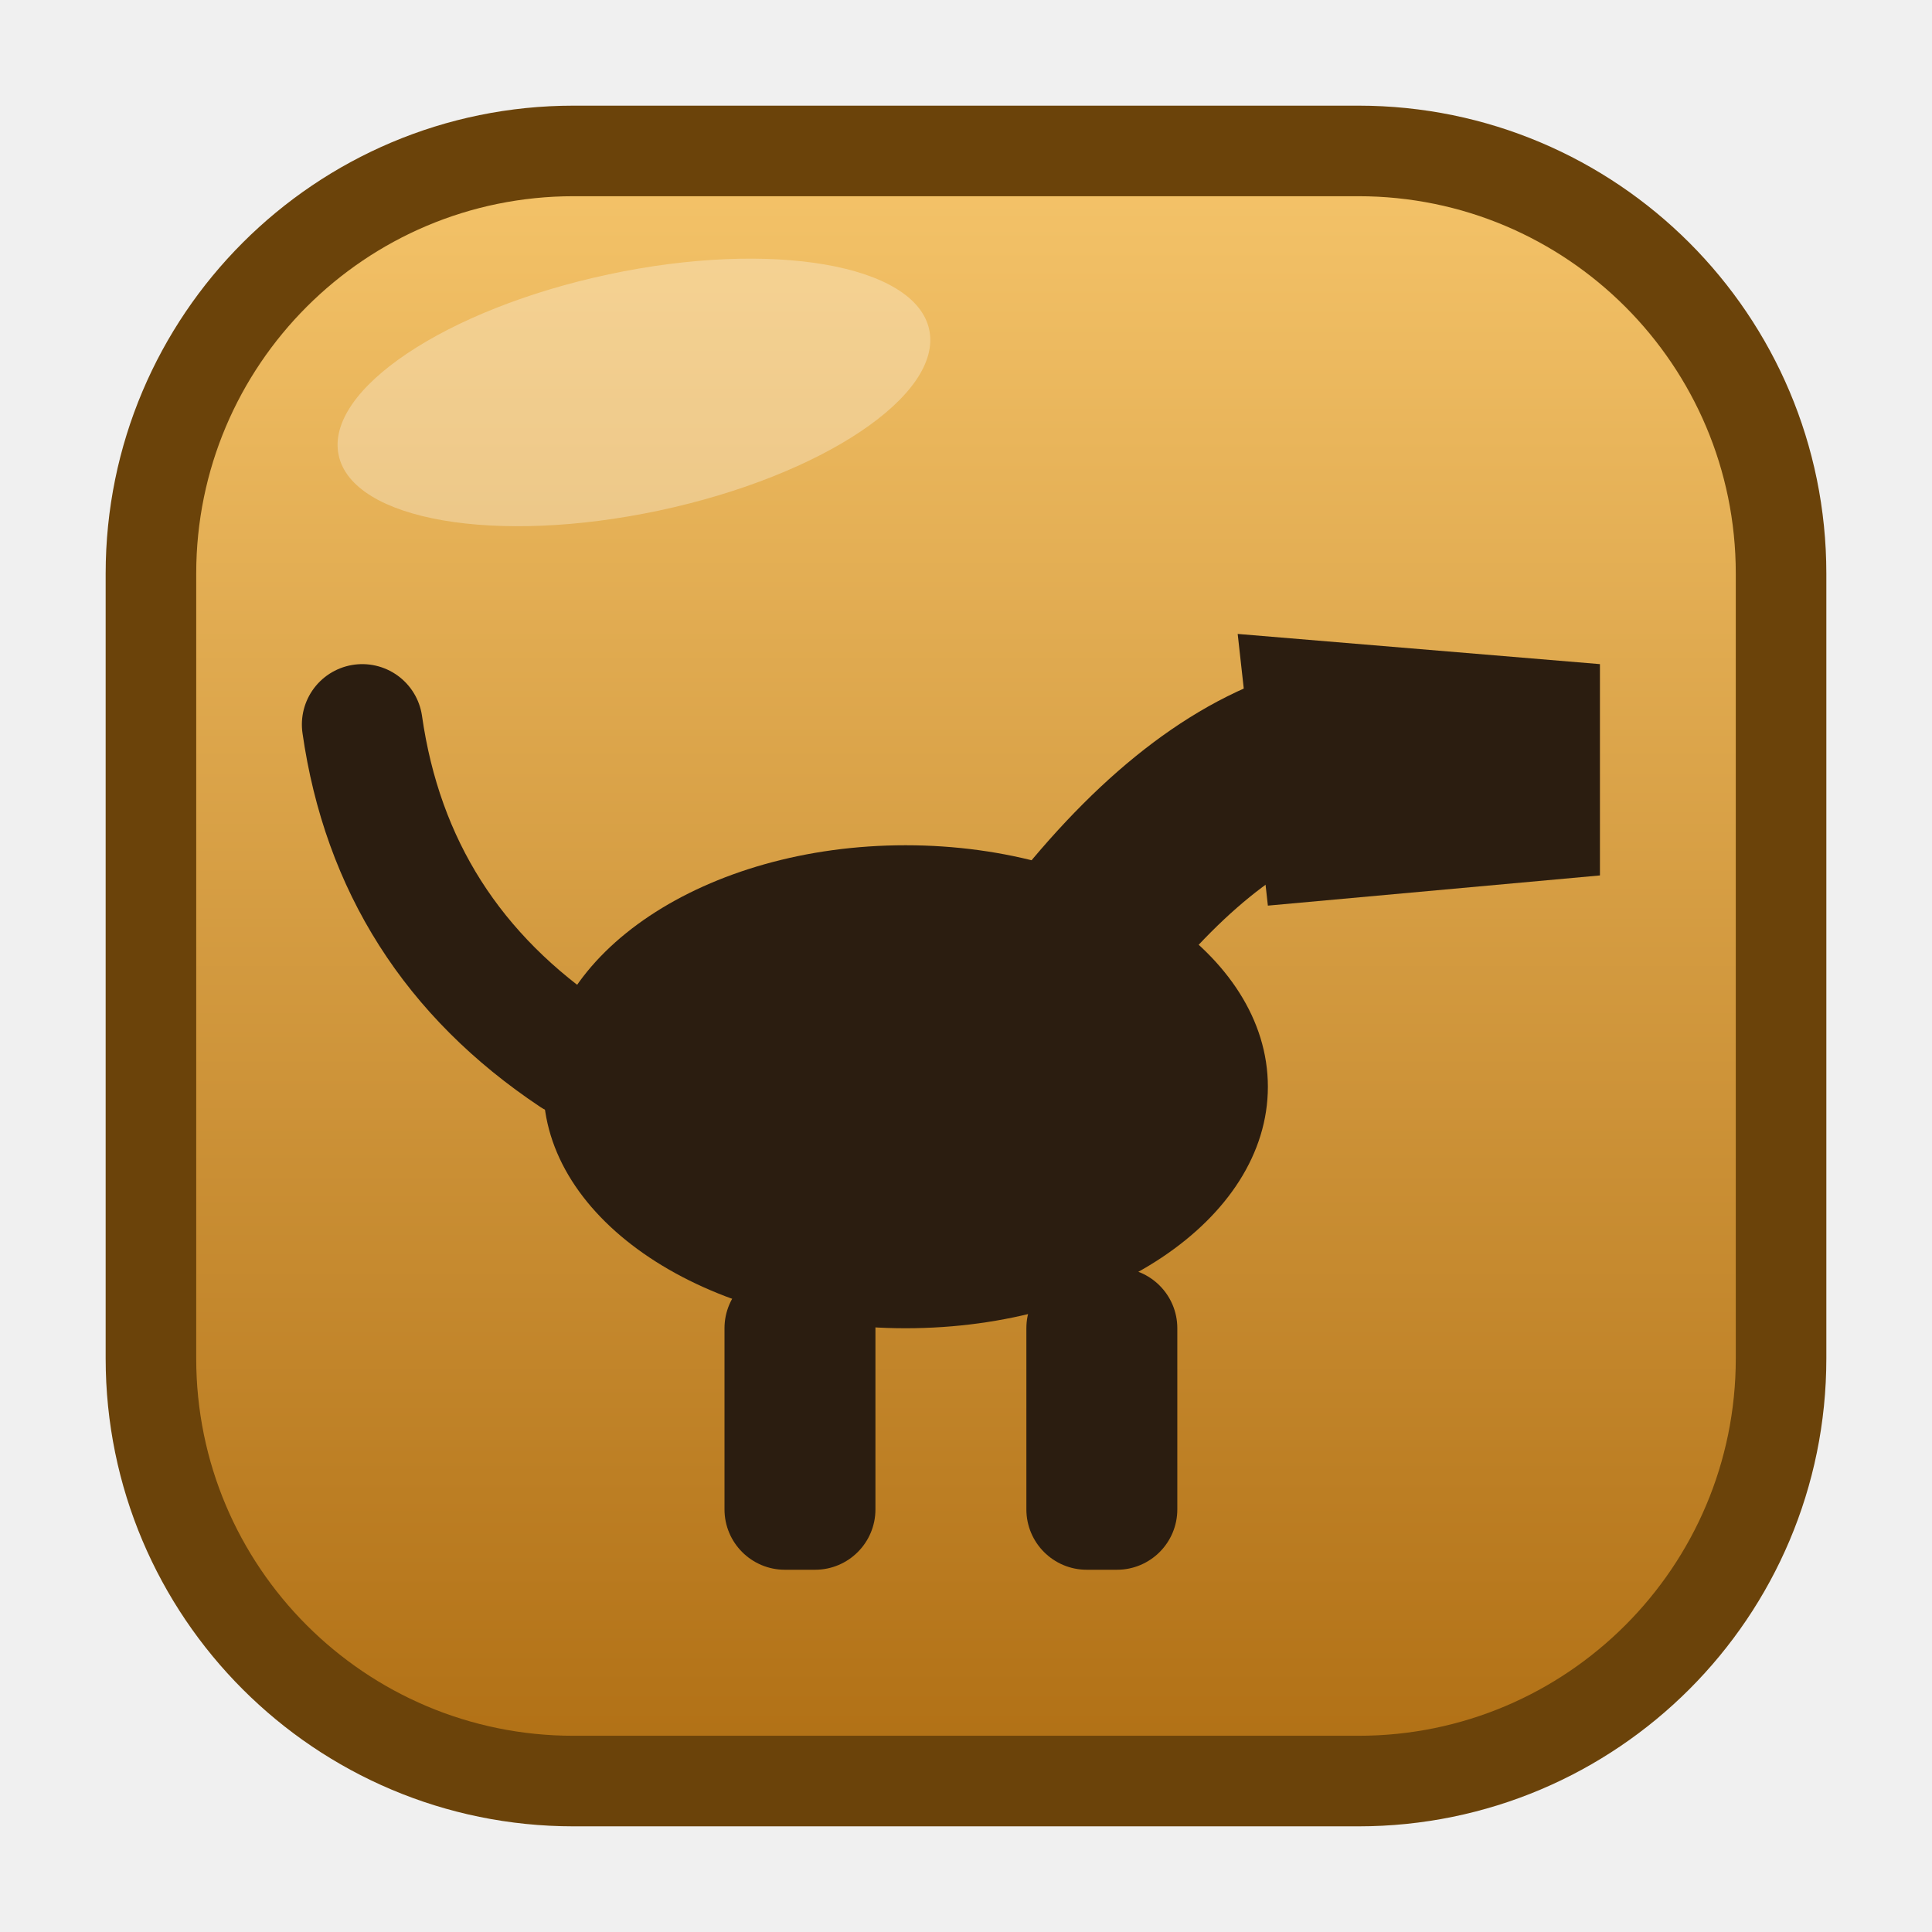
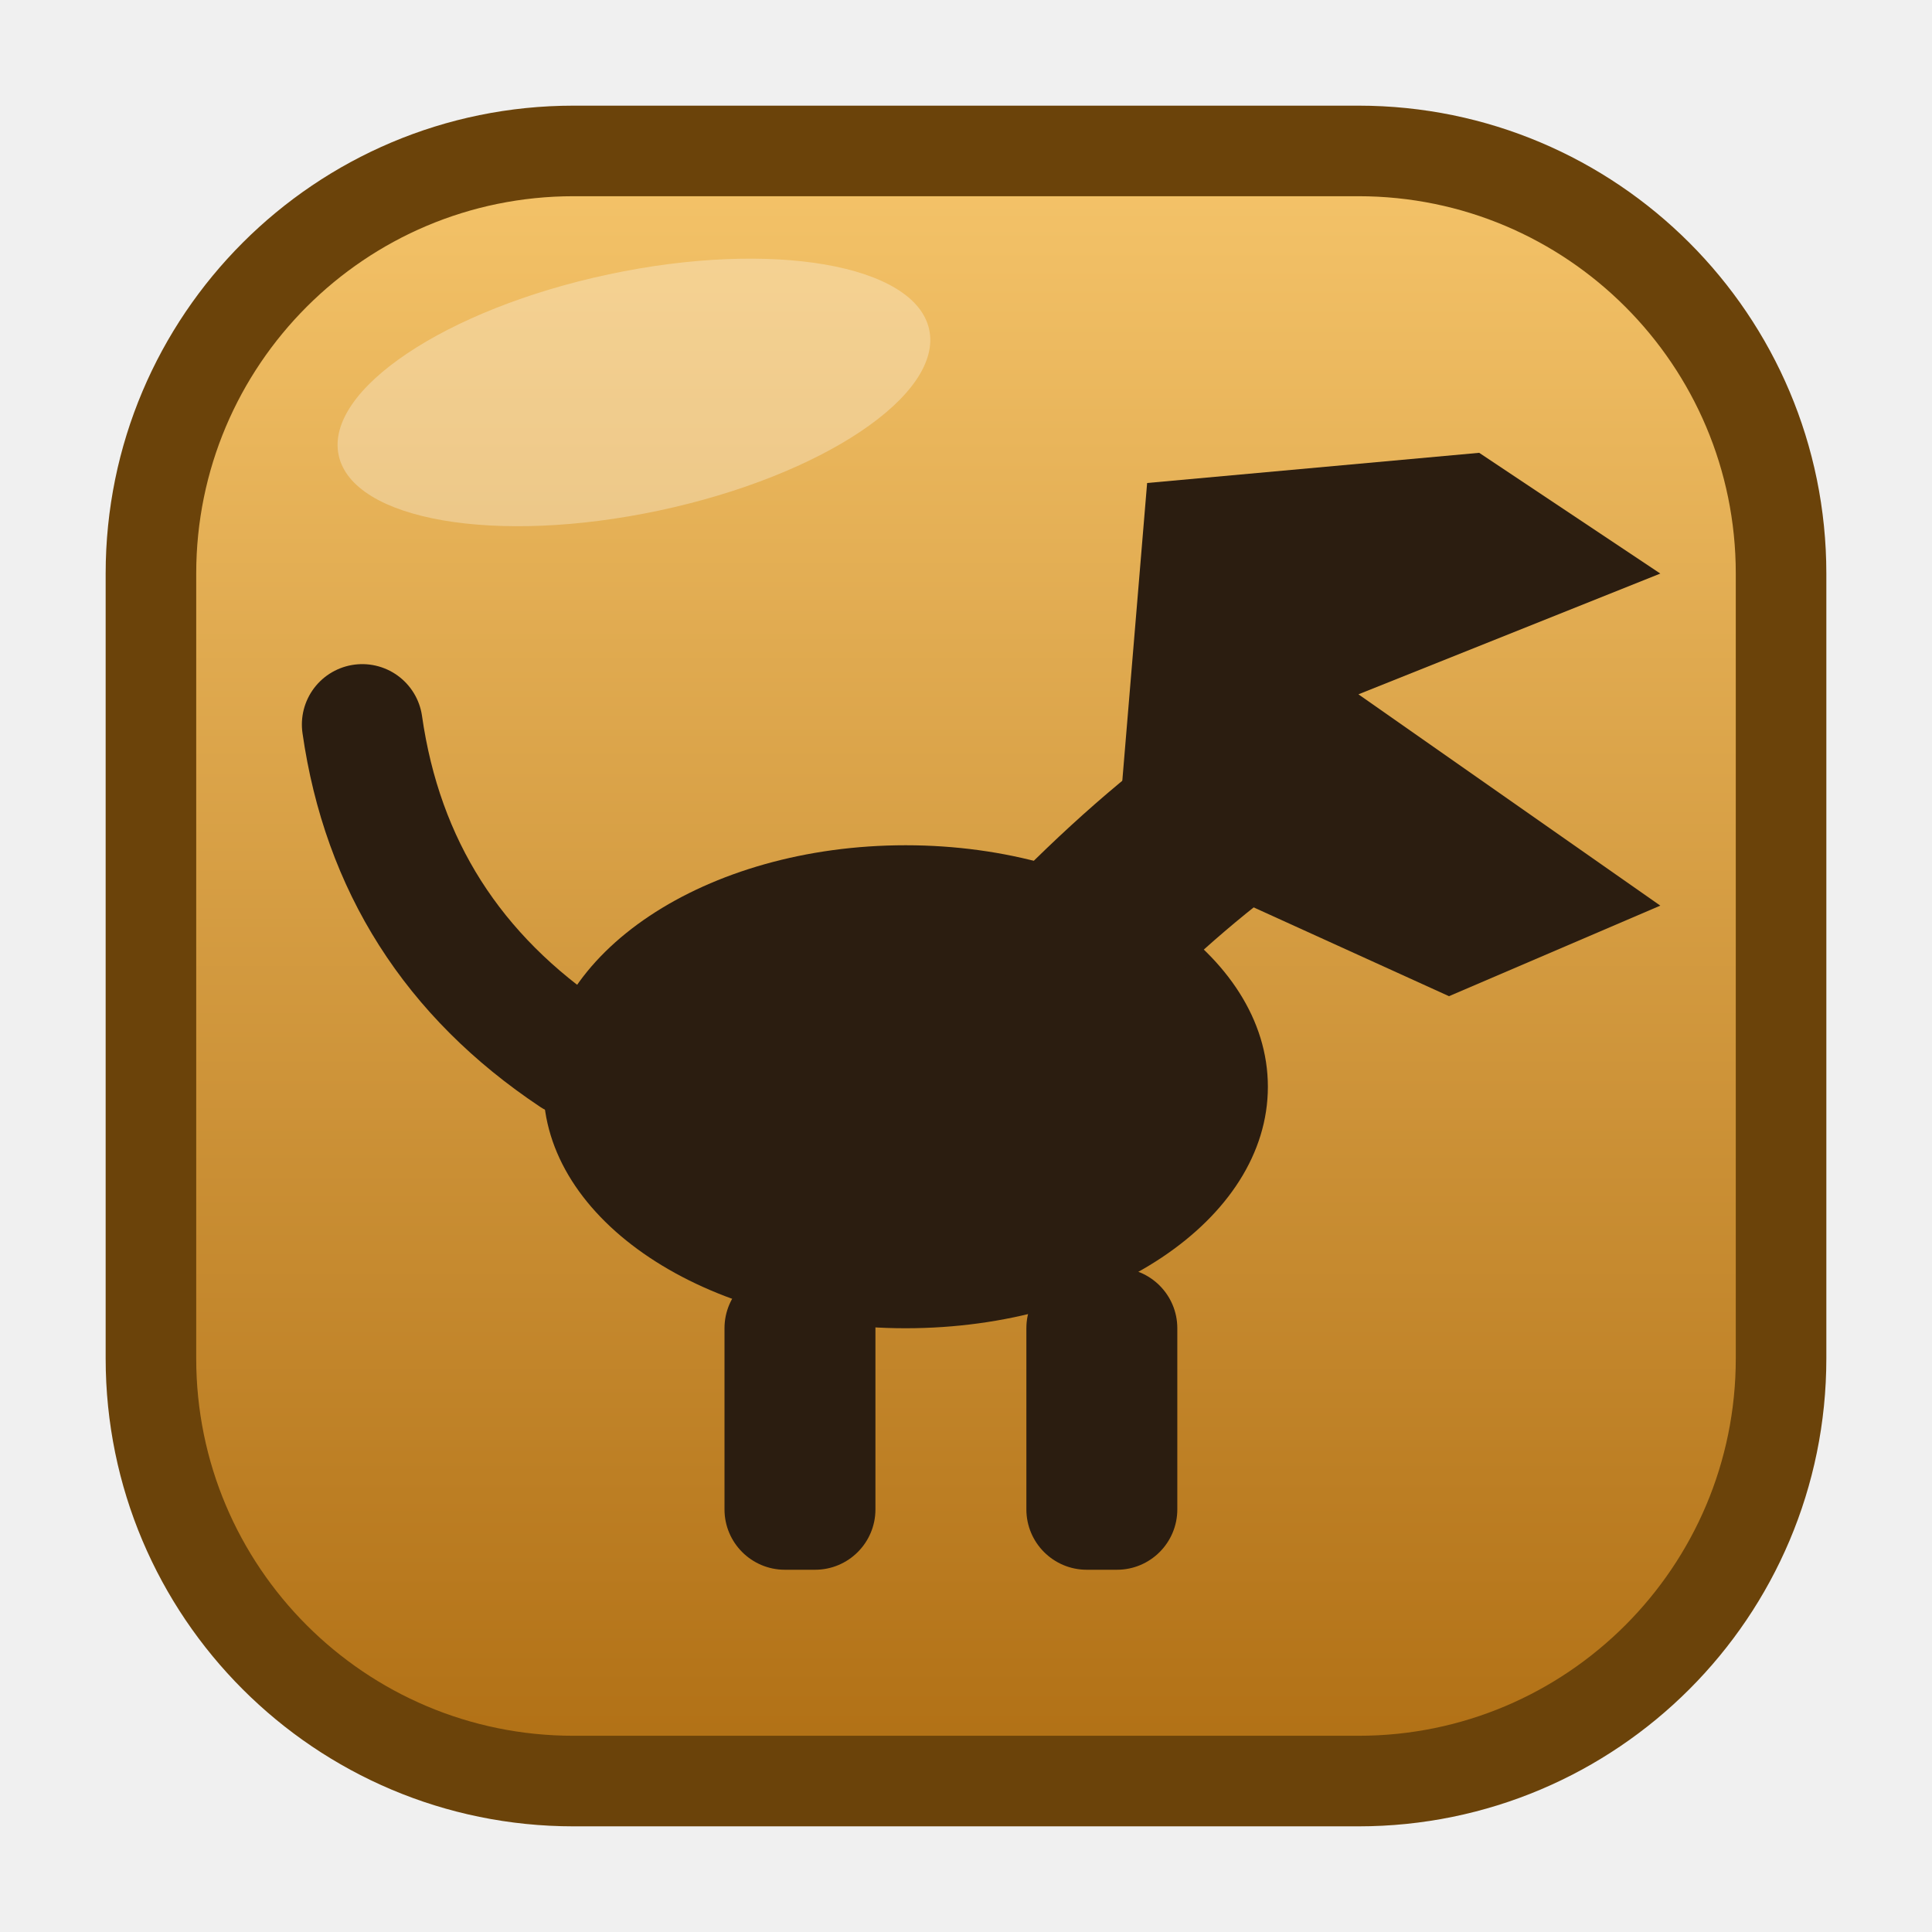
<svg xmlns="http://www.w3.org/2000/svg" viewBox="0 0 64 64">
  <defs>
    <linearGradient id="g" x1="0" y1="0" x2="0" y2="1">
      <stop offset="0" stop-color="#f5c46a" />
      <stop offset="1" stop-color="#b06f14" />
    </linearGradient>
  </defs>
  <rect x="5" y="5" width="54" height="54" rx="14" fill="url(#g)" stroke="#6b430a" stroke-width="3" />
  <path d="M19 35 Q13 31 12 24" fill="none" stroke="#2b1d10" stroke-width="4" stroke-linecap="round" />
  <ellipse cx="30" cy="36" rx="12" ry="8" fill="#2b1d10" />
-   <path d="M36 31 Q40 26 44 25" fill="none" stroke="#2b1d10" stroke-width="6" stroke-linecap="round" />
-   <polygon points="41 21 53 22 53 29 42 30" fill="#2b1d10" />
+   <path d="M36 31 Q39 28 42 26" fill="none" stroke="#2b1d10" stroke-width="6" stroke-linecap="round" />
+   <polygon points="38 16 49 15 55 19 45 23 55 30 48 33 37 28" fill="#2b1d10" />
  <rect x="24" y="42" width="5" height="10" rx="2" fill="#2b1d10" />
  <rect x="34" y="42" width="5" height="10" rx="2" fill="#2b1d10" />
  <ellipse cx="21" cy="13" rx="10" ry="4" fill="#ffffff" opacity="0.3" transform="rotate(-12 21 13)" />
</svg>
